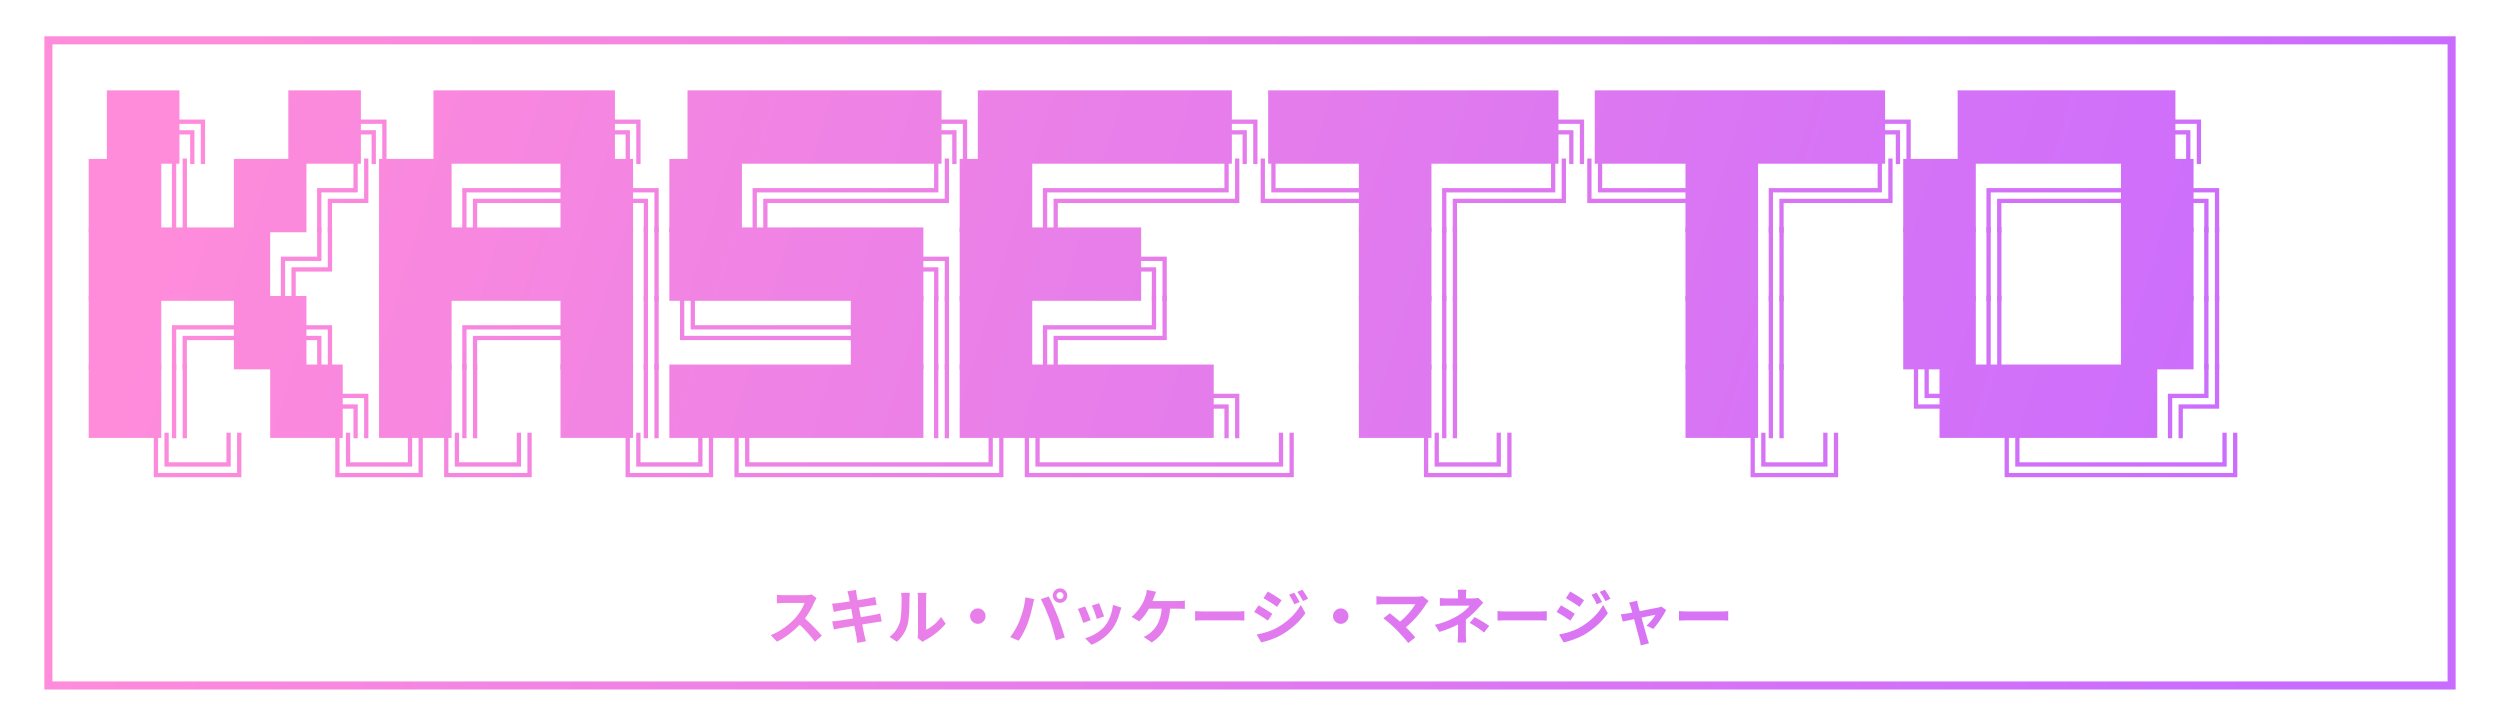
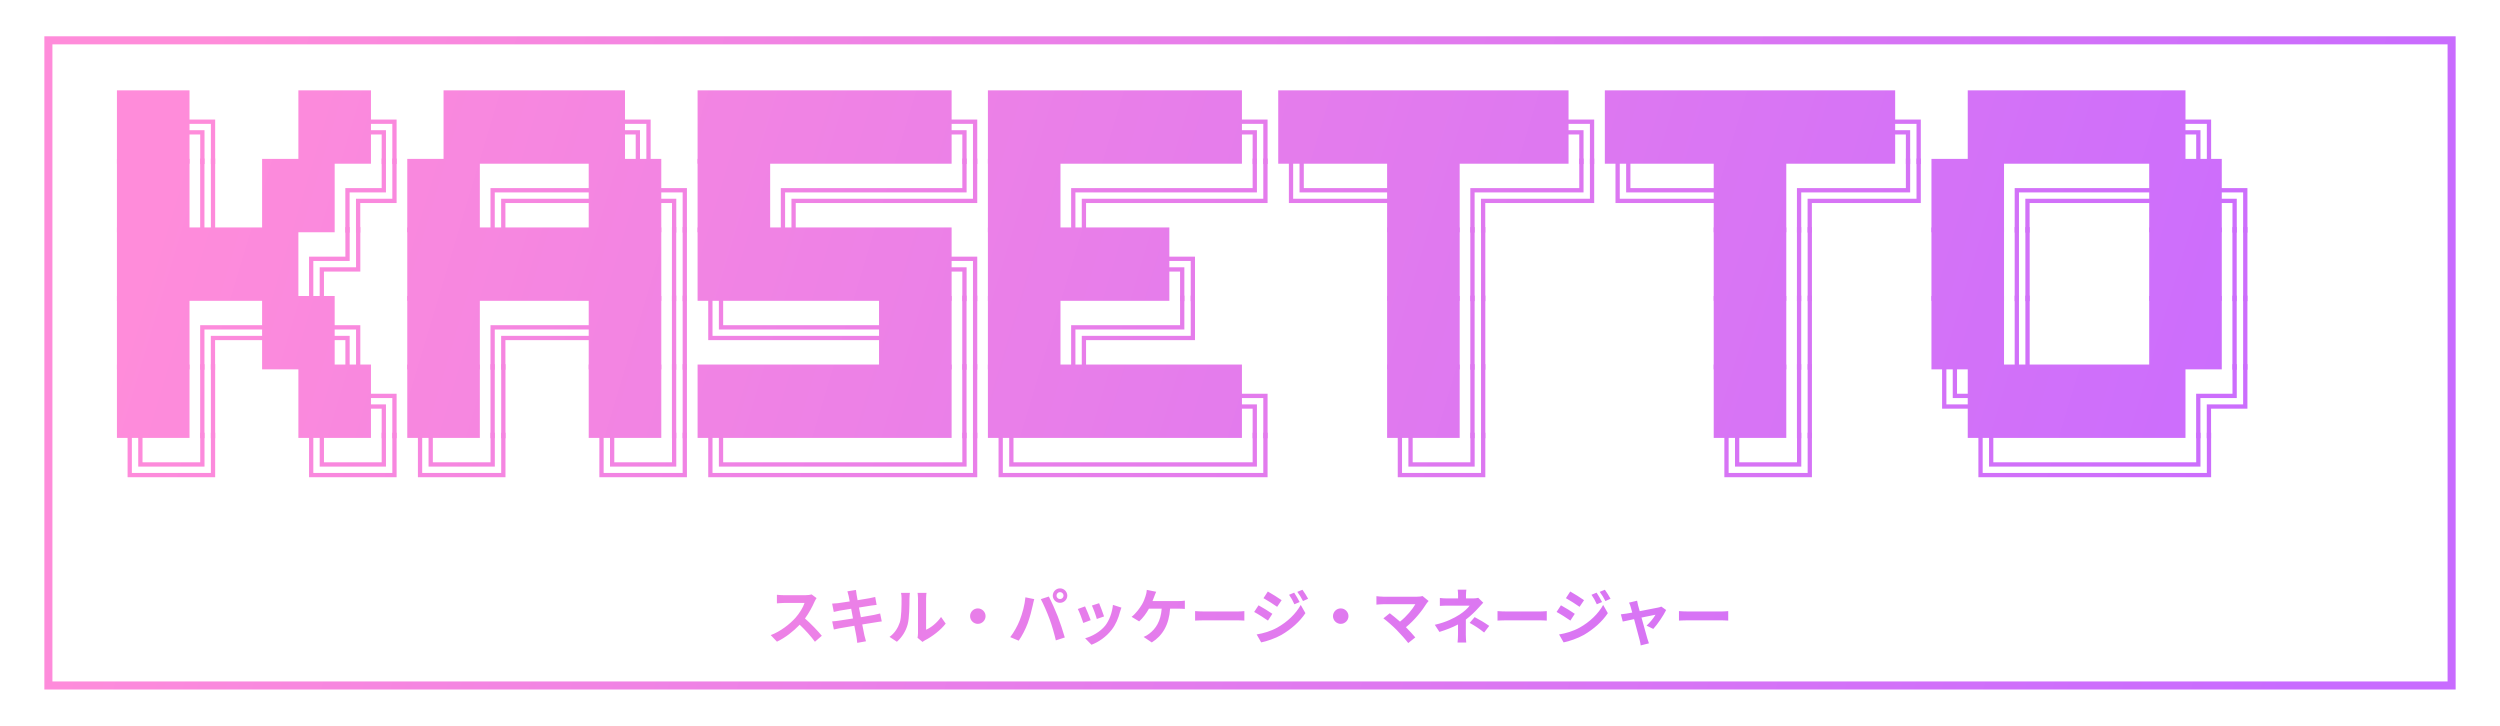
<svg xmlns="http://www.w3.org/2000/svg" width="1240" height="360" viewBox="0 0 1240 360" fill="none">
  <defs>
    <linearGradient id="ink" x1="100" y1="24" x2="1140" y2="336" gradientUnits="userSpaceOnUse">
      <stop stop-color="#FF8CDA" />
      <stop offset="1" stop-color="#C86BFF" />
    </linearGradient>
  </defs>
  <rect x="24" y="20" width="1192" height="320" fill="none" stroke="url(#ink)" stroke-width="4" />
-   <text x="620" y="74" text-anchor="middle" fill="url(#ink)" font-size="30" font-weight="700" xml:space="preserve" font-family="'SFMono-Regular', Menlo, Consolas, 'Noto Sans Mono', monospace">
-     <tspan x="620" dy="0">██╗  ██╗ █████╗ ███████╗███████╗████████╗████████╗ ██████╗</tspan>
-     <tspan x="620" dy="34">██║ ██╔╝██╔══██╗██╔════╝██╔════╝╚══██╔══╝╚══██╔══╝██╔═══██╗</tspan>
-     <tspan x="620" dy="34">█████╔╝ ███████║███████╗█████╗     ██║      ██║   ██║   ██║</tspan>
-     <tspan x="620" dy="34">██╔═██╗ ██╔══██║╚════██║██╔══╝     ██║      ██║   ██║   ██║</tspan>
-     <tspan x="620" dy="34">██║  ██╗██║  ██║███████║███████╗   ██║      ██║   ╚██████╔╝</tspan>
-     <tspan x="620" dy="34">╚═╝  ╚═╝╚═╝  ╚═╝╚══════╝╚══════╝   ╚═╝      ╚═╝    ╚═════╝</tspan>
+   <text x="58" y="74" fill="url(#ink)" font-size="30" font-weight="700" xml:space="preserve" font-family="'SFMono-Regular', Menlo, Consolas, 'Noto Sans Mono', monospace">
+     <tspan x="58" dy="0">██╗  ██╗ █████╗ ███████╗███████╗████████╗████████╗ ██████╗</tspan>
+     <tspan x="58" dy="34">██║ ██╔╝██╔══██╗██╔════╝██╔════╝╚══██╔══╝╚══██╔══╝██╔═══██╗</tspan>
+     <tspan x="58" dy="34">█████╔╝ ███████║███████╗█████╗     ██║      ██║   ██║   ██║</tspan>
+     <tspan x="58" dy="34">██╔═██╗ ██╔══██║╚════██║██╔══╝     ██║      ██║   ██║   ██║</tspan>
+     <tspan x="58" dy="34">██║  ██╗██║  ██║███████║███████╗   ██║      ██║   ╚██████╔╝</tspan>
+     <tspan x="58" dy="34">╚═╝  ╚═╝╚═╝  ╚═╝╚══════╝╚══════╝   ╚═╝      ╚═╝    ╚═════╝</tspan>
  </text>
  <text x="620" y="317" text-anchor="middle" fill="url(#ink)" font-size="30" font-weight="700" font-family="'Noto Sans Mono CJK JP', 'Noto Sans JP', 'Yu Gothic', sans-serif">スキル・パッケージ・マネージャー</text>
</svg>
